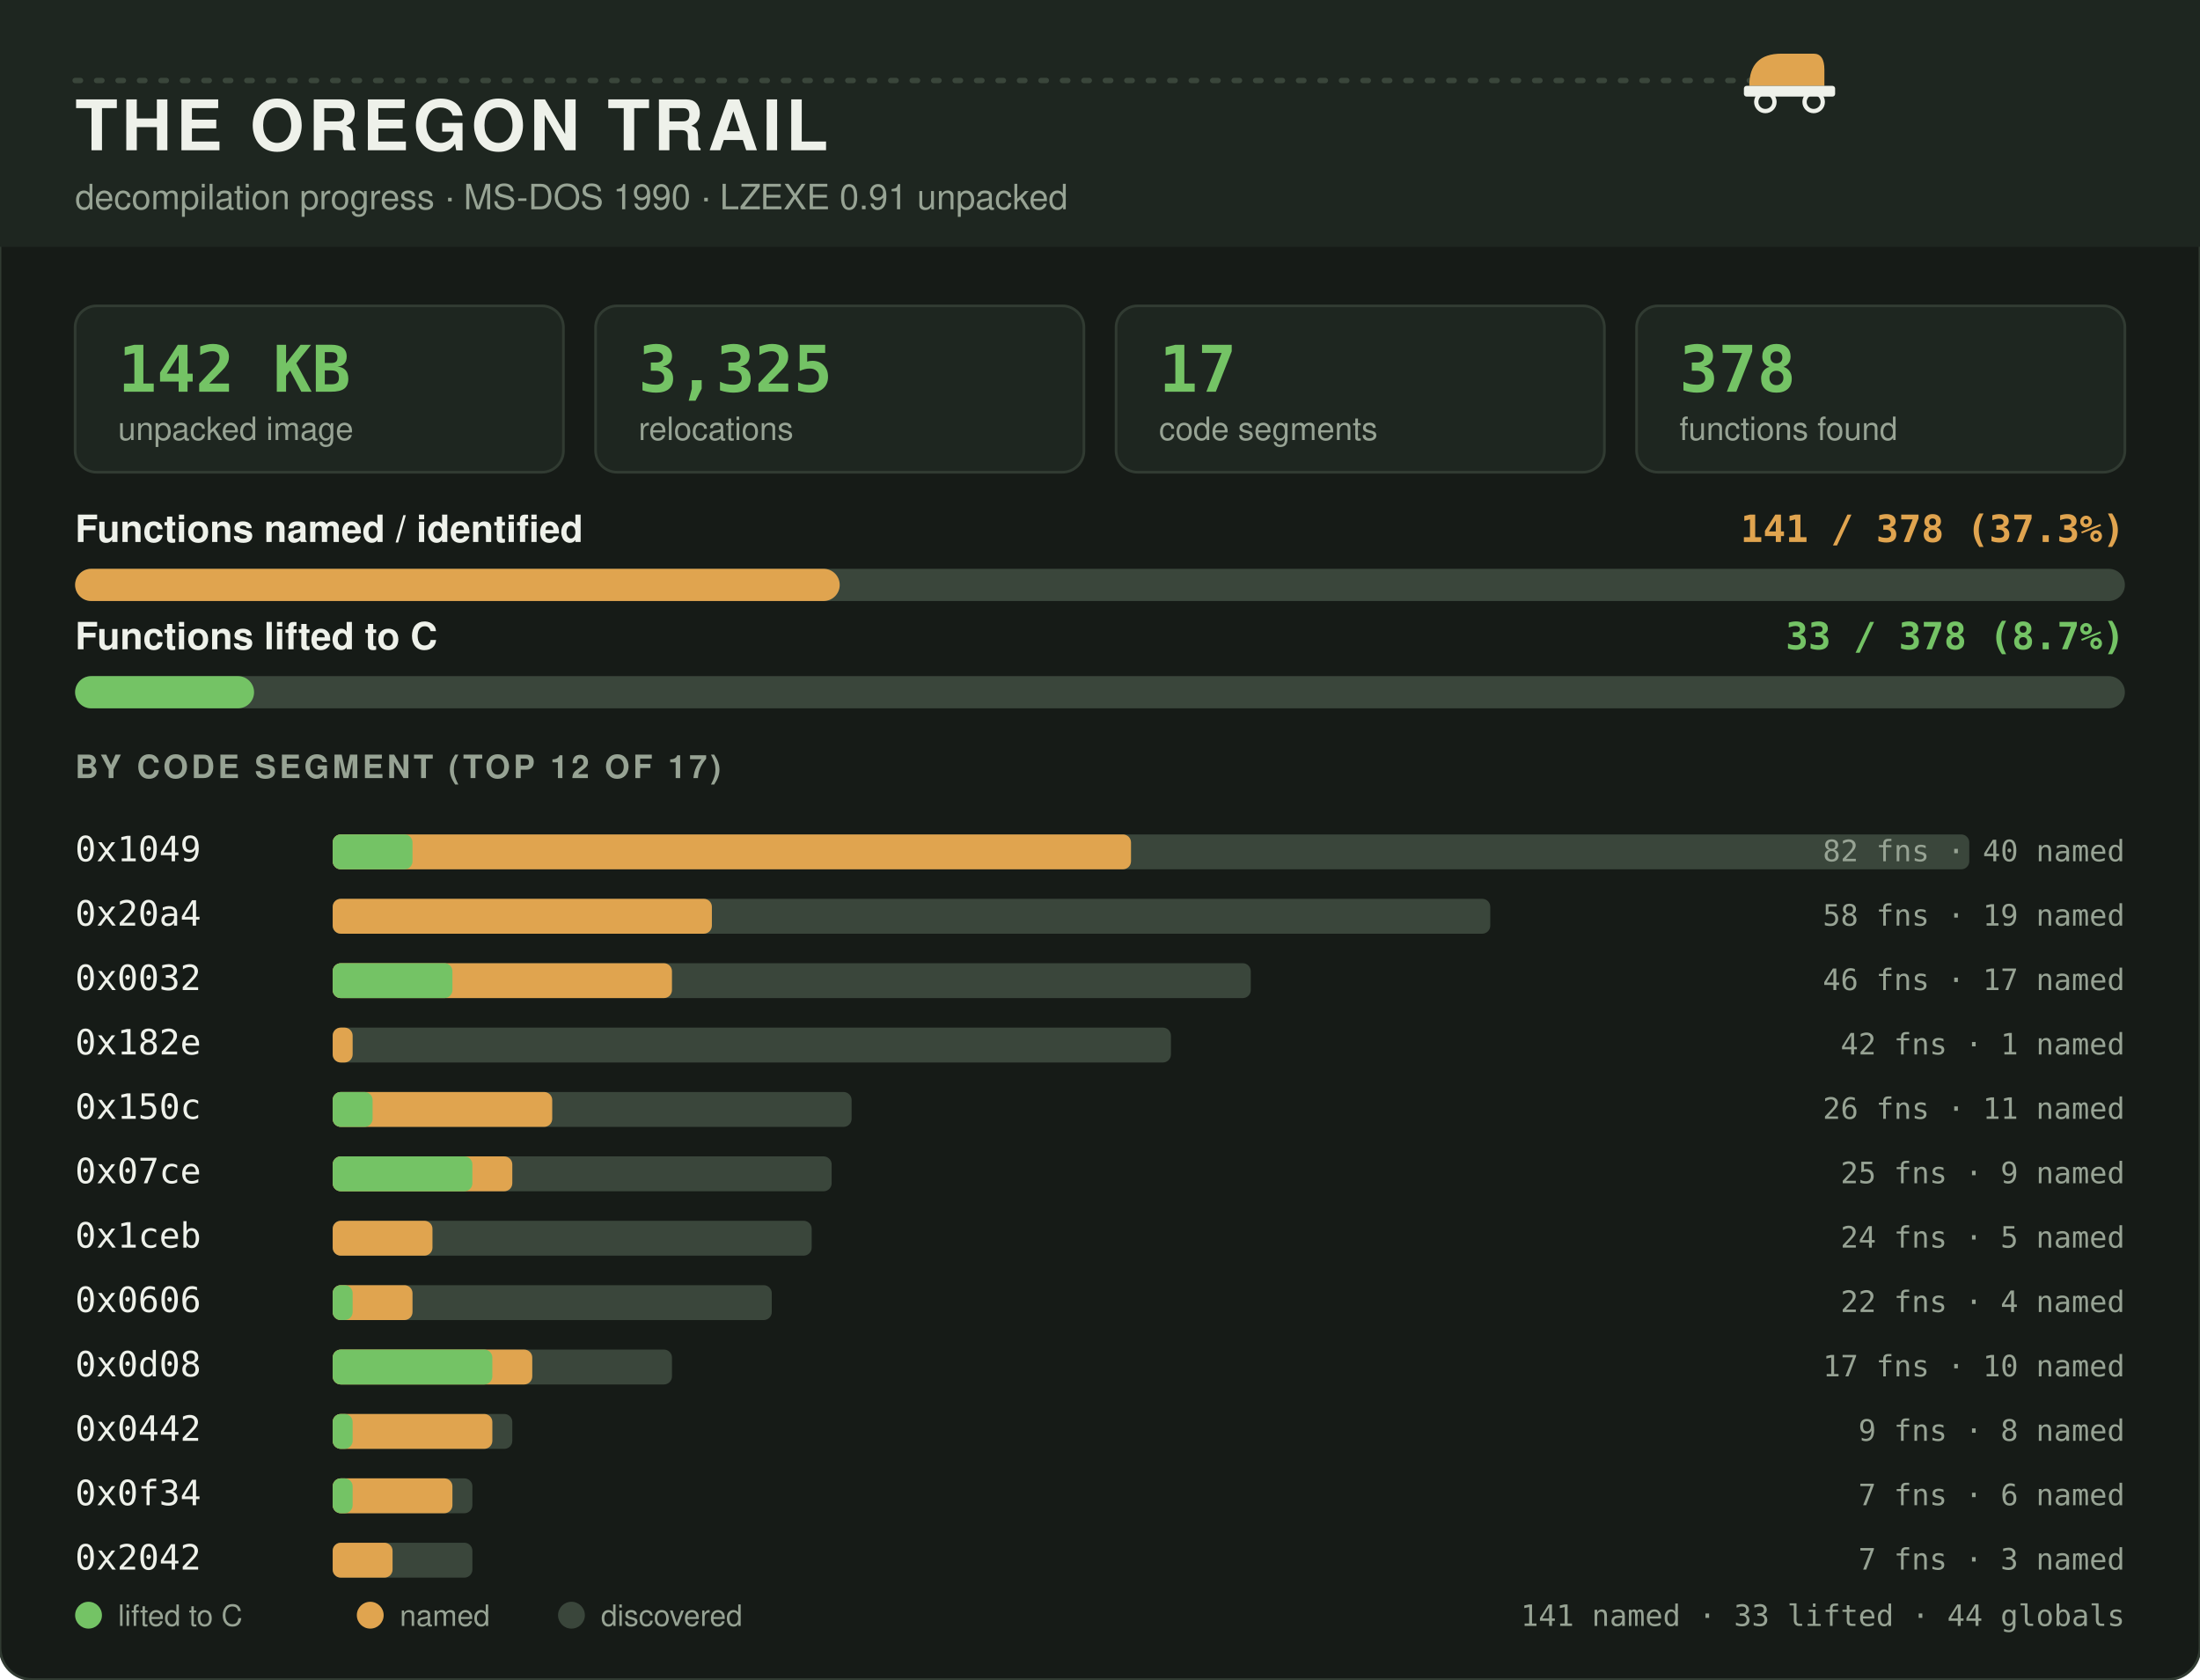
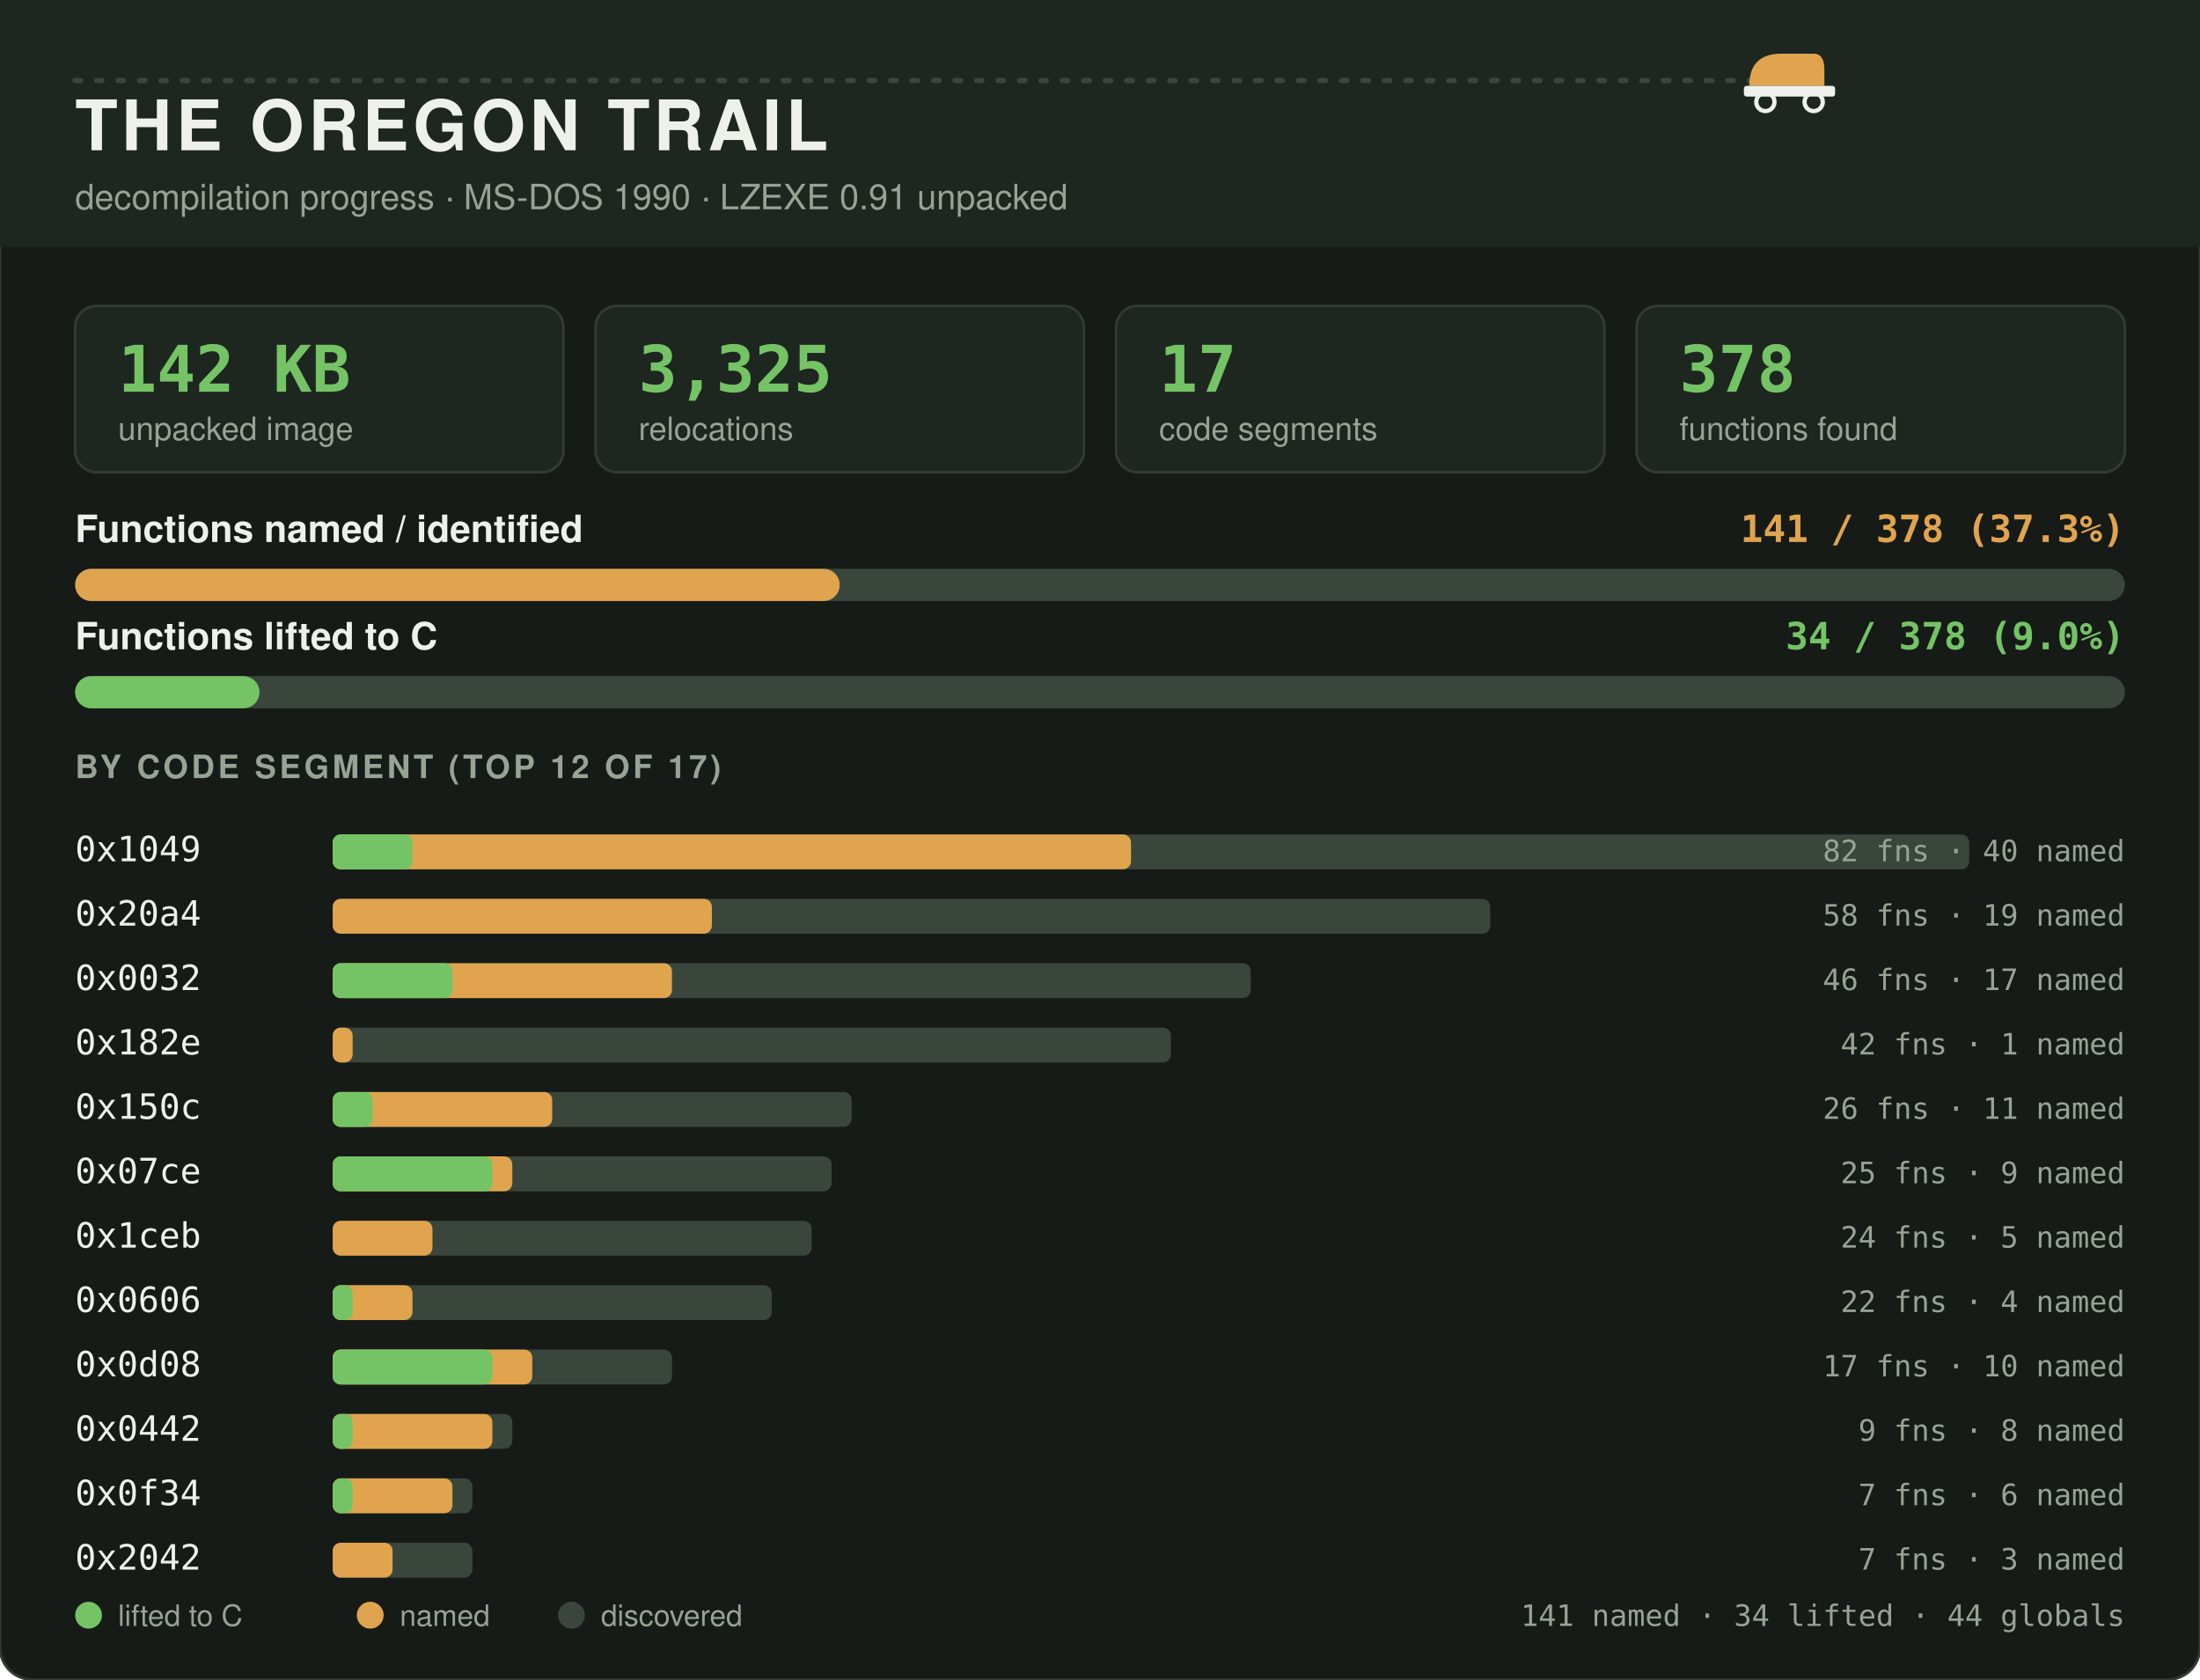
<svg xmlns="http://www.w3.org/2000/svg" width="820" height="626" viewBox="0 0 820 626" font-family="sans-serif">
  <rect x="0" y="0" width="820" height="626" rx="12" fill="#161b17" stroke="#313b32" stroke-width="1" />
  <rect x="0" y="0" width="820" height="92" rx="0" fill="#1e2620" />
  <line x1="28" y1="30" x2="670" y2="30" stroke="#3a463b" stroke-width="2" stroke-dasharray="2 6" stroke-linecap="round" />
  <g transform="translate(650,18)">
    <path d="M2 14 Q2 2 14 2 L26 2 Q30 2 30 8 L30 14 Z" fill="#e0a44f" />
    <rect x="0" y="14" width="34" height="4" rx="1" fill="#eef1ea" />
    <circle cx="8" cy="20" r="3.4" fill="none" stroke="#eef1ea" stroke-width="1.6" />
    <circle cx="26" cy="20" r="3.4" fill="none" stroke="#eef1ea" stroke-width="1.6" />
  </g>
  <text x="28" y="56" font-family="Segoe UI,Helvetica,Arial,sans-serif" font-size="26" fill="#eef1ea" text-anchor="start" font-weight="700" letter-spacing="1.5">THE OREGON TRAIL</text>
  <text x="28" y="78" font-family="Segoe UI,Helvetica,Arial,sans-serif" font-size="13" fill="#97a394" text-anchor="start" font-weight="400">decompilation progress · MS-DOS 1990 · LZEXE 0.91 unpacked</text>
  <rect x="28.0" y="114" width="182.0" height="62" rx="8" fill="#1e2620" stroke="#313b32" stroke-width="1" />
  <text x="44.0" y="146" font-family="ui-monospace,Consolas,monospace" font-size="24" fill="#74c365" text-anchor="start" font-weight="700">142 KB</text>
  <text x="44.0" y="164" font-family="Segoe UI,Helvetica,Arial,sans-serif" font-size="12" fill="#97a394" text-anchor="start" font-weight="400">unpacked image</text>
  <rect x="222.0" y="114" width="182.0" height="62" rx="8" fill="#1e2620" stroke="#313b32" stroke-width="1" />
  <text x="238.0" y="146" font-family="ui-monospace,Consolas,monospace" font-size="24" fill="#74c365" text-anchor="start" font-weight="700">3,325</text>
  <text x="238.0" y="164" font-family="Segoe UI,Helvetica,Arial,sans-serif" font-size="12" fill="#97a394" text-anchor="start" font-weight="400">relocations</text>
  <rect x="416.0" y="114" width="182.0" height="62" rx="8" fill="#1e2620" stroke="#313b32" stroke-width="1" />
  <text x="432.0" y="146" font-family="ui-monospace,Consolas,monospace" font-size="24" fill="#74c365" text-anchor="start" font-weight="700">17</text>
  <text x="432.0" y="164" font-family="Segoe UI,Helvetica,Arial,sans-serif" font-size="12" fill="#97a394" text-anchor="start" font-weight="400">code segments</text>
  <rect x="610.0" y="114" width="182.0" height="62" rx="8" fill="#1e2620" stroke="#313b32" stroke-width="1" />
  <text x="626.0" y="146" font-family="ui-monospace,Consolas,monospace" font-size="24" fill="#74c365" text-anchor="start" font-weight="700">378</text>
  <text x="626.0" y="164" font-family="Segoe UI,Helvetica,Arial,sans-serif" font-size="12" fill="#97a394" text-anchor="start" font-weight="400">functions found</text>
  <text x="28" y="202" font-family="Segoe UI,Helvetica,Arial,sans-serif" font-size="14" fill="#eef1ea" text-anchor="start" font-weight="600">Functions named / identified</text>
  <text x="792" y="202" font-family="ui-monospace,Consolas,monospace" font-size="14" fill="#e0a44f" text-anchor="end" font-weight="700">141 / 378  (37.3%)</text>
  <rect x="28" y="212" width="764" height="12" rx="6" fill="#3a463b" />
  <rect x="28" y="212" width="284.984" height="12" rx="6" fill="#e0a44f" />
  <text x="28" y="242" font-family="Segoe UI,Helvetica,Arial,sans-serif" font-size="14" fill="#eef1ea" text-anchor="start" font-weight="600">Functions lifted to C</text>
-   <text x="792" y="242" font-family="ui-monospace,Consolas,monospace" font-size="14" fill="#74c365" text-anchor="end" font-weight="700">33 / 378  (8.7%)</text>
+   <text x="792" y="242" font-family="ui-monospace,Consolas,monospace" font-size="14" fill="#74c365" text-anchor="end" font-weight="700">34 / 378  (9.0%)</text>
  <rect x="28" y="252" width="764" height="12" rx="6" fill="#3a463b" />
-   <rect x="28" y="252" width="66.698" height="12" rx="6" fill="#74c365" />
+   <rect x="28" y="252" width="68.72" height="12" rx="6" fill="#74c365" />
  <text x="28" y="290" font-family="Segoe UI,Helvetica,Arial,sans-serif" font-size="12" fill="#97a394" text-anchor="start" font-weight="700" letter-spacing="1.2">BY CODE SEGMENT  (TOP 12 OF 17)</text>
  <text x="28" y="321" font-family="ui-monospace,Consolas,monospace" font-size="13" fill="#eef1ea" text-anchor="start" font-weight="400">0x1049</text>
  <rect x="124" y="311" width="610.0" height="13" rx="3" fill="#3a463b" />
  <rect x="124" y="311" width="297.561" height="13" rx="3" fill="#e0a44f" />
  <rect x="124" y="311" width="29.756" height="13" rx="3" fill="#74c365" />
  <text x="792" y="321" font-family="ui-monospace,Consolas,monospace" font-size="11" fill="#97a394" text-anchor="end" font-weight="400">82 fns  · 40 named</text>
  <text x="28" y="345" font-family="ui-monospace,Consolas,monospace" font-size="13" fill="#eef1ea" text-anchor="start" font-weight="400">0x20a4</text>
  <rect x="124" y="335" width="431.463" height="13" rx="3" fill="#3a463b" />
  <rect x="124" y="335" width="141.341" height="13" rx="3" fill="#e0a44f" />
  <text x="792" y="345" font-family="ui-monospace,Consolas,monospace" font-size="11" fill="#97a394" text-anchor="end" font-weight="400">58 fns  · 19 named</text>
  <text x="28" y="369" font-family="ui-monospace,Consolas,monospace" font-size="13" fill="#eef1ea" text-anchor="start" font-weight="400">0x0032</text>
  <rect x="124" y="359" width="342.195" height="13" rx="3" fill="#3a463b" />
  <rect x="124" y="359" width="126.463" height="13" rx="3" fill="#e0a44f" />
  <rect x="124" y="359" width="44.634" height="13" rx="3" fill="#74c365" />
  <text x="792" y="369" font-family="ui-monospace,Consolas,monospace" font-size="11" fill="#97a394" text-anchor="end" font-weight="400">46 fns  · 17 named</text>
  <text x="28" y="393" font-family="ui-monospace,Consolas,monospace" font-size="13" fill="#eef1ea" text-anchor="start" font-weight="400">0x182e</text>
  <rect x="124" y="383" width="312.439" height="13" rx="3" fill="#3a463b" />
  <rect x="124" y="383" width="7.439" height="13" rx="3" fill="#e0a44f" />
  <text x="792" y="393" font-family="ui-monospace,Consolas,monospace" font-size="11" fill="#97a394" text-anchor="end" font-weight="400">42 fns  · 1 named</text>
  <text x="28" y="417" font-family="ui-monospace,Consolas,monospace" font-size="13" fill="#eef1ea" text-anchor="start" font-weight="400">0x150c</text>
  <rect x="124" y="407" width="193.415" height="13" rx="3" fill="#3a463b" />
  <rect x="124" y="407" width="81.829" height="13" rx="3" fill="#e0a44f" />
  <rect x="124" y="407" width="14.878" height="13" rx="3" fill="#74c365" />
  <text x="792" y="417" font-family="ui-monospace,Consolas,monospace" font-size="11" fill="#97a394" text-anchor="end" font-weight="400">26 fns  · 11 named</text>
  <text x="28" y="441" font-family="ui-monospace,Consolas,monospace" font-size="13" fill="#eef1ea" text-anchor="start" font-weight="400">0x07ce</text>
  <rect x="124" y="431" width="185.976" height="13" rx="3" fill="#3a463b" />
  <rect x="124" y="431" width="66.951" height="13" rx="3" fill="#e0a44f" />
-   <rect x="124" y="431" width="52.073" height="13" rx="3" fill="#74c365" />
+   <rect x="124" y="431" width="59.512" height="13" rx="3" fill="#74c365" />
  <text x="792" y="441" font-family="ui-monospace,Consolas,monospace" font-size="11" fill="#97a394" text-anchor="end" font-weight="400">25 fns  · 9 named</text>
  <text x="28" y="465" font-family="ui-monospace,Consolas,monospace" font-size="13" fill="#eef1ea" text-anchor="start" font-weight="400">0x1ceb</text>
  <rect x="124" y="455" width="178.537" height="13" rx="3" fill="#3a463b" />
  <rect x="124" y="455" width="37.195" height="13" rx="3" fill="#e0a44f" />
  <text x="792" y="465" font-family="ui-monospace,Consolas,monospace" font-size="11" fill="#97a394" text-anchor="end" font-weight="400">24 fns  · 5 named</text>
  <text x="28" y="489" font-family="ui-monospace,Consolas,monospace" font-size="13" fill="#eef1ea" text-anchor="start" font-weight="400">0x0606</text>
  <rect x="124" y="479" width="163.659" height="13" rx="3" fill="#3a463b" />
  <rect x="124" y="479" width="29.756" height="13" rx="3" fill="#e0a44f" />
  <rect x="124" y="479" width="7.439" height="13" rx="3" fill="#74c365" />
  <text x="792" y="489" font-family="ui-monospace,Consolas,monospace" font-size="11" fill="#97a394" text-anchor="end" font-weight="400">22 fns  · 4 named</text>
  <text x="28" y="513" font-family="ui-monospace,Consolas,monospace" font-size="13" fill="#eef1ea" text-anchor="start" font-weight="400">0x0d08</text>
  <rect x="124" y="503" width="126.463" height="13" rx="3" fill="#3a463b" />
  <rect x="124" y="503" width="74.39" height="13" rx="3" fill="#e0a44f" />
  <rect x="124" y="503" width="59.512" height="13" rx="3" fill="#74c365" />
  <text x="792" y="513" font-family="ui-monospace,Consolas,monospace" font-size="11" fill="#97a394" text-anchor="end" font-weight="400">17 fns  · 10 named</text>
  <text x="28" y="537" font-family="ui-monospace,Consolas,monospace" font-size="13" fill="#eef1ea" text-anchor="start" font-weight="400">0x0442</text>
  <rect x="124" y="527" width="66.951" height="13" rx="3" fill="#3a463b" />
  <rect x="124" y="527" width="59.512" height="13" rx="3" fill="#e0a44f" />
  <rect x="124" y="527" width="7.439" height="13" rx="3" fill="#74c365" />
  <text x="792" y="537" font-family="ui-monospace,Consolas,monospace" font-size="11" fill="#97a394" text-anchor="end" font-weight="400">9 fns  · 8 named</text>
  <text x="28" y="561" font-family="ui-monospace,Consolas,monospace" font-size="13" fill="#eef1ea" text-anchor="start" font-weight="400">0x0f34</text>
  <rect x="124" y="551" width="52.073" height="13" rx="3" fill="#3a463b" />
  <rect x="124" y="551" width="44.634" height="13" rx="3" fill="#e0a44f" />
  <rect x="124" y="551" width="7.439" height="13" rx="3" fill="#74c365" />
  <text x="792" y="561" font-family="ui-monospace,Consolas,monospace" font-size="11" fill="#97a394" text-anchor="end" font-weight="400">7 fns  · 6 named</text>
  <text x="28" y="585" font-family="ui-monospace,Consolas,monospace" font-size="13" fill="#eef1ea" text-anchor="start" font-weight="400">0x2042</text>
  <rect x="124" y="575" width="52.073" height="13" rx="3" fill="#3a463b" />
  <rect x="124" y="575" width="22.317" height="13" rx="3" fill="#e0a44f" />
  <text x="792" y="585" font-family="ui-monospace,Consolas,monospace" font-size="11" fill="#97a394" text-anchor="end" font-weight="400">7 fns  · 3 named</text>
  <circle cx="33" cy="602" r="5" fill="#74c365" />
  <text x="44" y="606" font-family="Segoe UI,Helvetica,Arial,sans-serif" font-size="11" fill="#97a394" text-anchor="start" font-weight="400">lifted to C</text>
  <circle cx="138" cy="602" r="5" fill="#e0a44f" />
  <text x="149" y="606" font-family="Segoe UI,Helvetica,Arial,sans-serif" font-size="11" fill="#97a394" text-anchor="start" font-weight="400">named</text>
  <circle cx="213" cy="602" r="5" fill="#3a463b" />
  <text x="224" y="606" font-family="Segoe UI,Helvetica,Arial,sans-serif" font-size="11" fill="#97a394" text-anchor="start" font-weight="400">discovered</text>
-   <text x="792" y="606" font-family="ui-monospace,Consolas,monospace" font-size="11" fill="#97a394" text-anchor="end" font-weight="400">141 named · 33 lifted · 44 globals</text>
+   <text x="792" y="606" font-family="ui-monospace,Consolas,monospace" font-size="11" fill="#97a394" text-anchor="end" font-weight="400">141 named · 34 lifted · 44 globals</text>
</svg>
